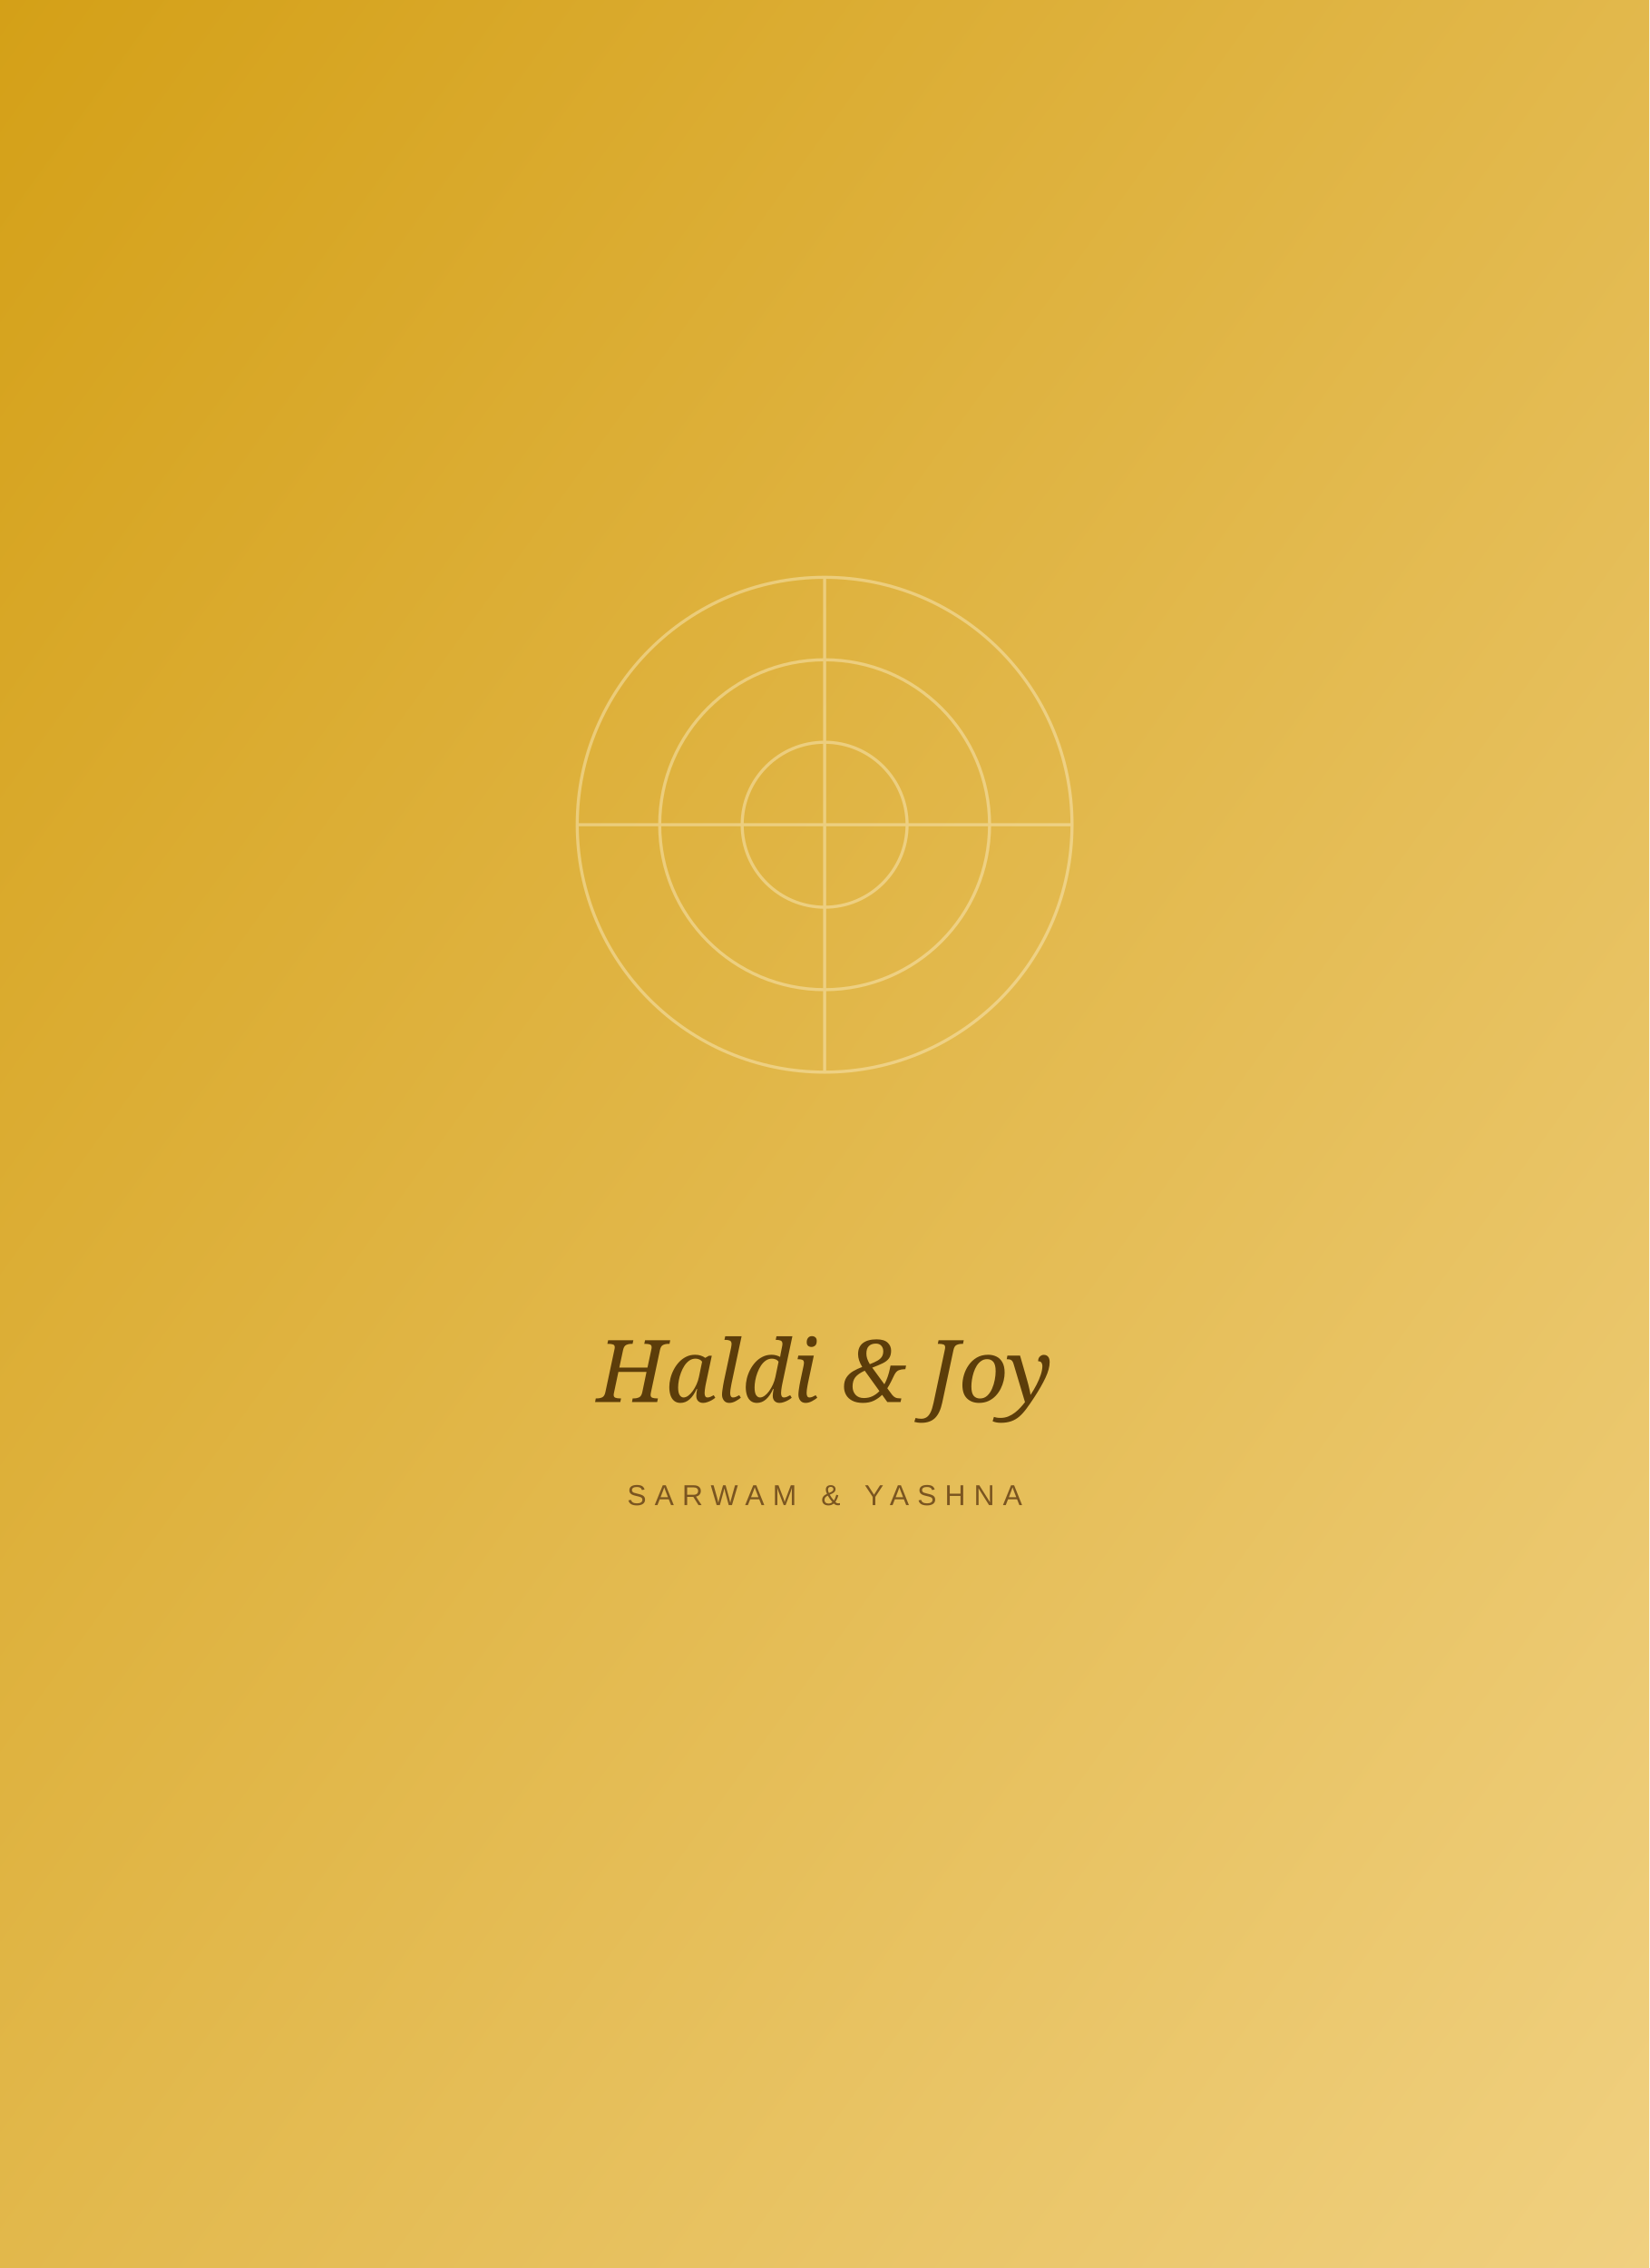
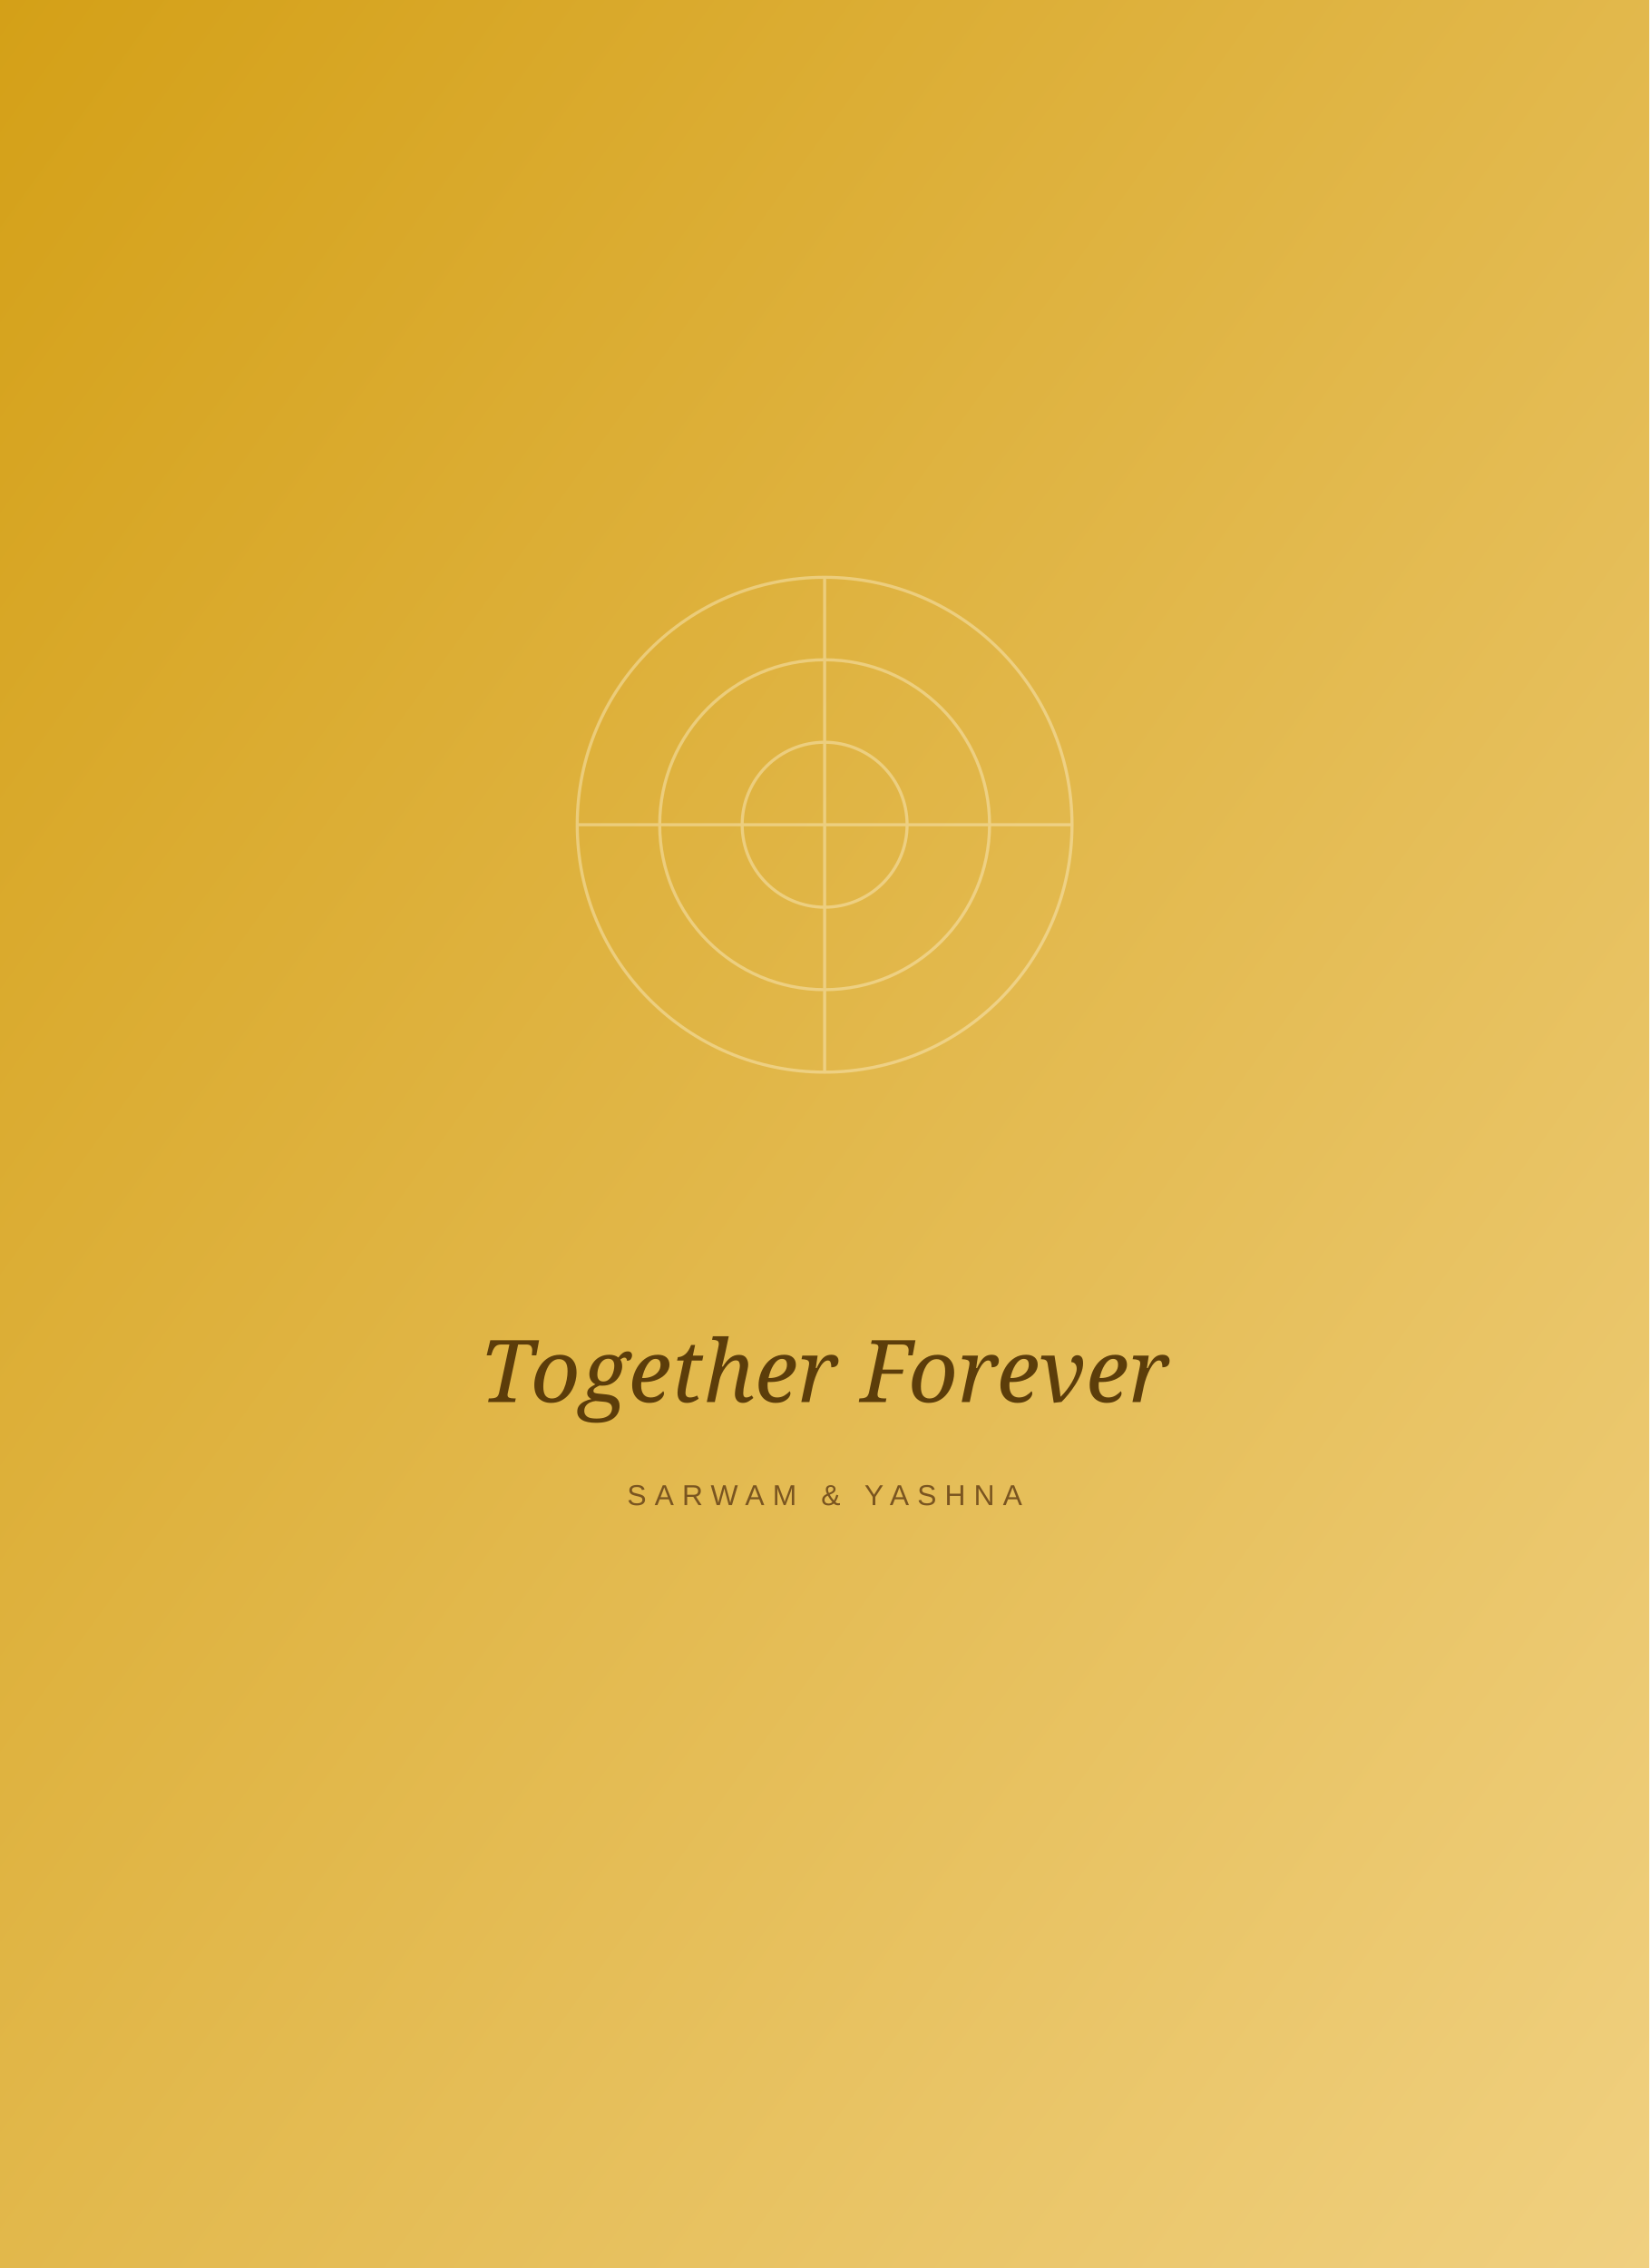
<svg xmlns="http://www.w3.org/2000/svg" viewBox="0 0 800 1100">
  <defs>
    <linearGradient id="bg" x1="0" y1="0" x2="1" y2="1">
      <stop stop-color="#d4a017" />
      <stop offset="1" stop-color="#f0d080" />
    </linearGradient>
  </defs>
  <rect width="800" height="1100" fill="url(#bg)" />
  <g fill="none" stroke="#fff5d6" stroke-width="1.5" opacity=".4">
    <circle cx="400" cy="400" r="120" />
    <circle cx="400" cy="400" r="80" />
    <circle cx="400" cy="400" r="40" />
    <path d="M280 400h240M400 280v240" />
  </g>
-   <text x="400" y="680" text-anchor="middle" fill="#5c3d0a" font-family="Georgia,serif" font-size="42" font-style="italic">Haldi &amp; Joy</text>
+   <text x="400" y="680" text-anchor="middle" fill="#5c3d0a" font-family="Georgia,serif" font-size="42" font-style="italic">Together Forever</text>
  <text x="400" y="730" text-anchor="middle" fill="#7a5520" font-family="Arial" font-size="14" letter-spacing="4">SARWAM &amp; YASHNA</text>
</svg>
